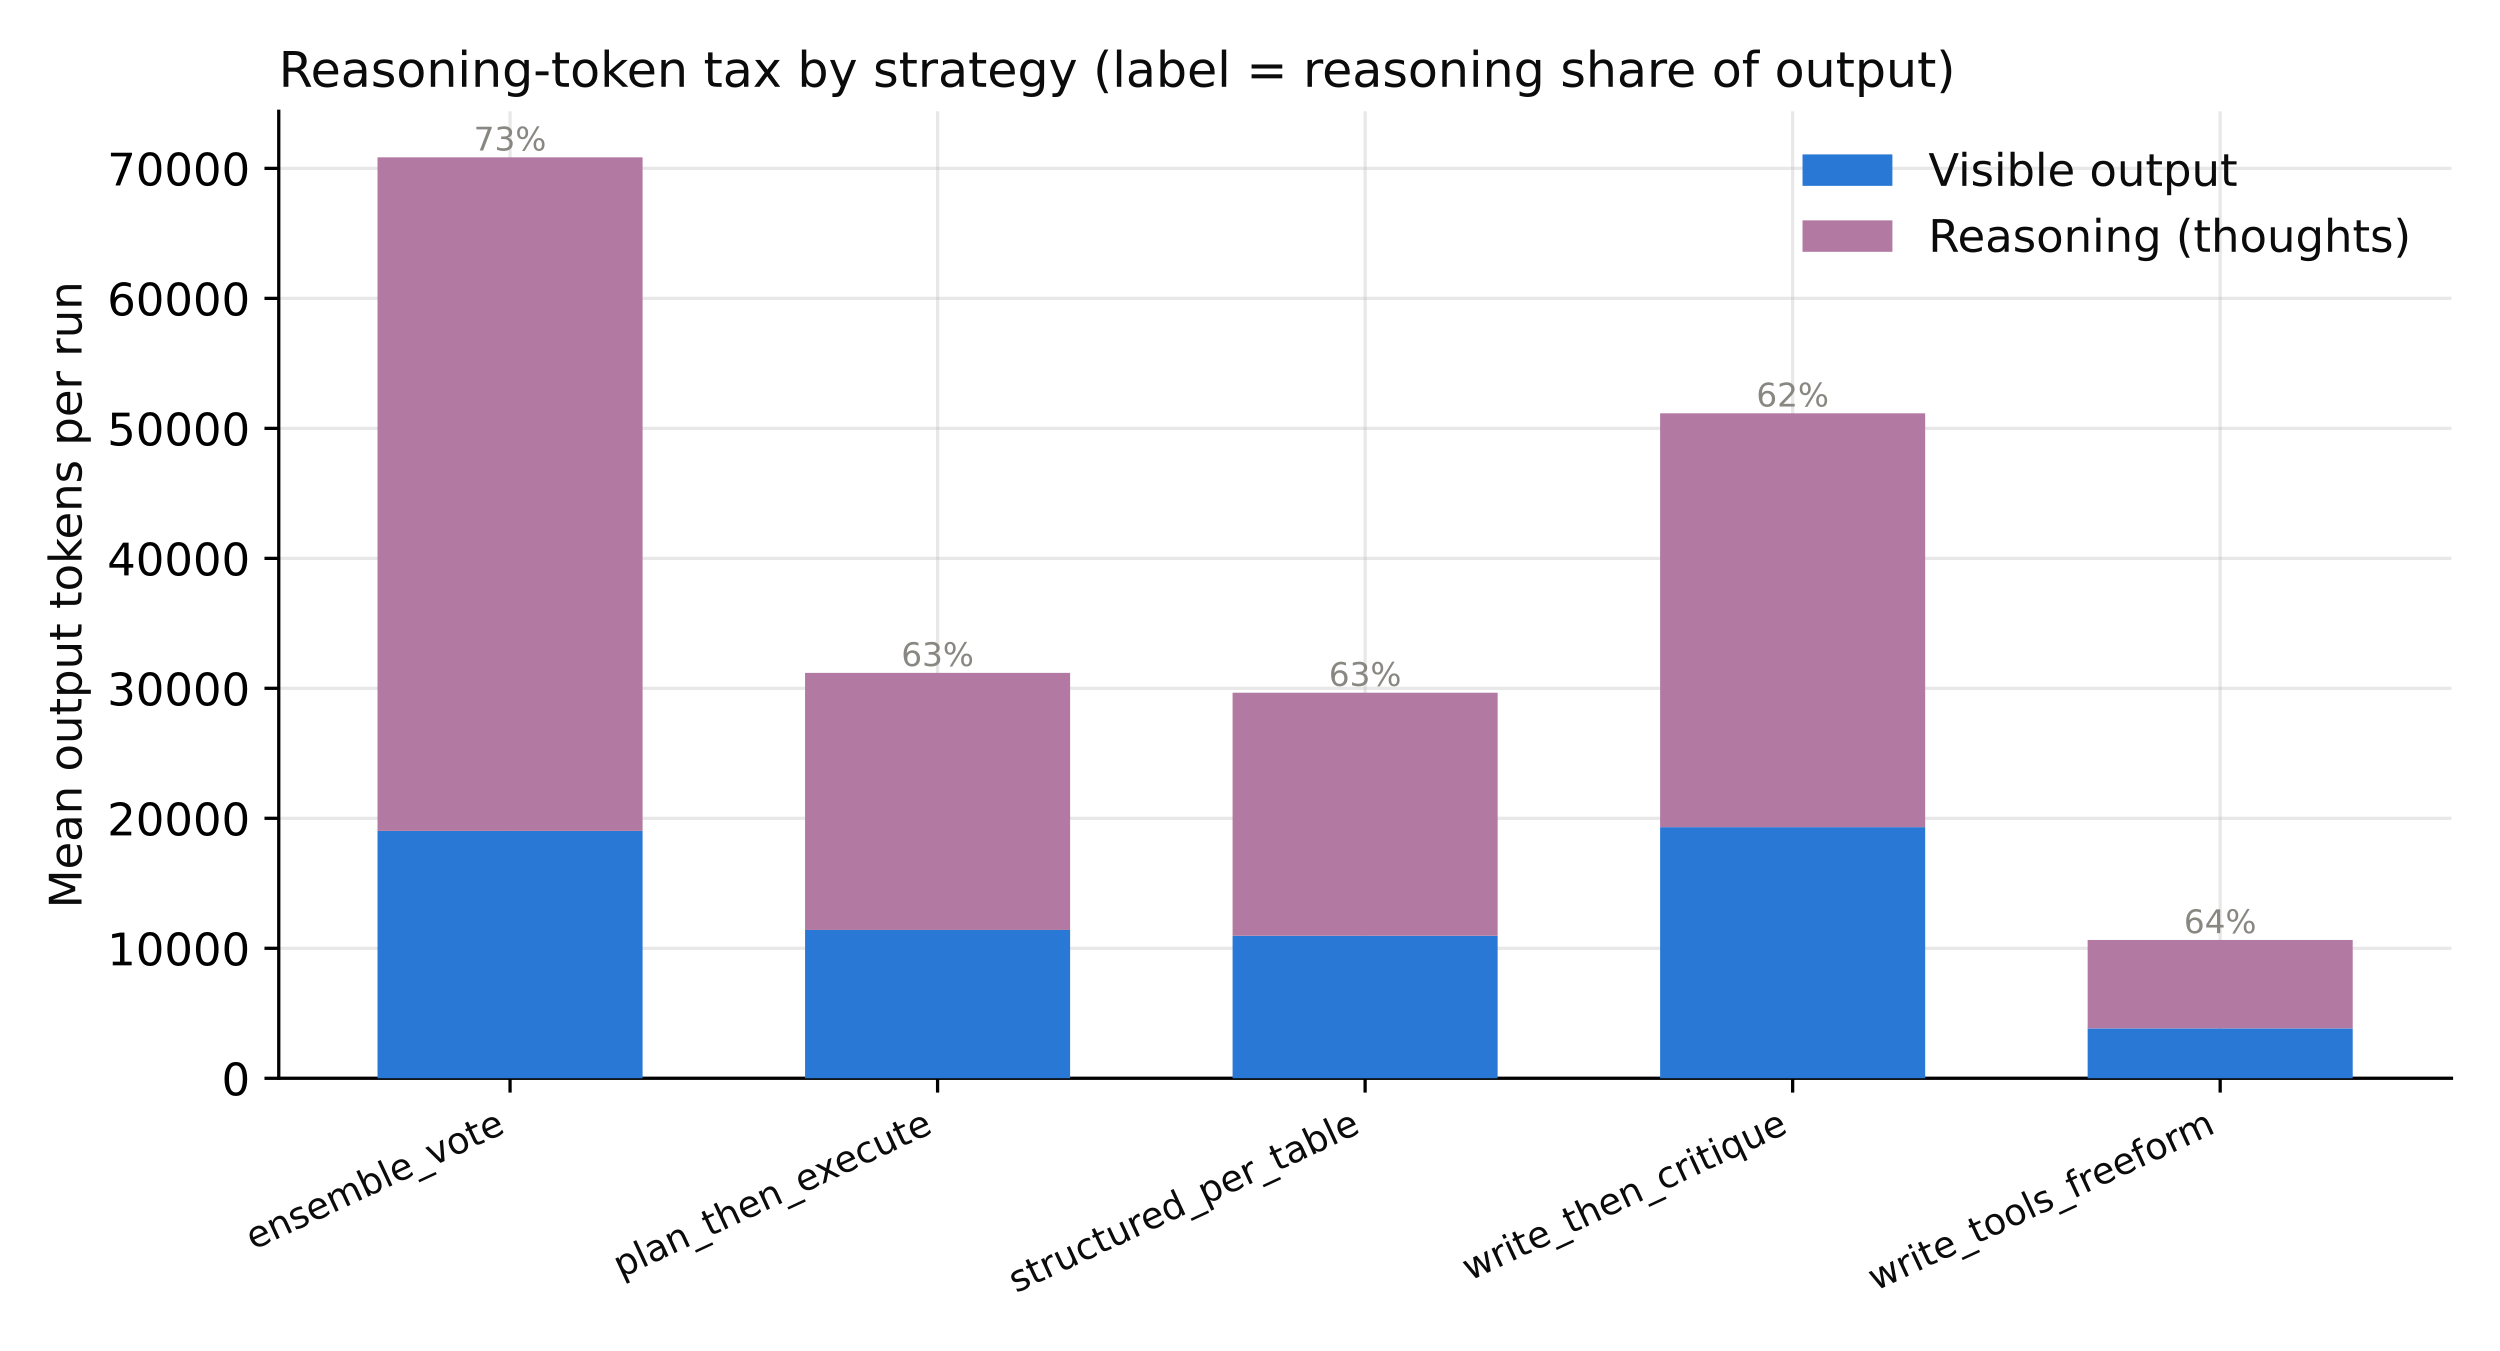
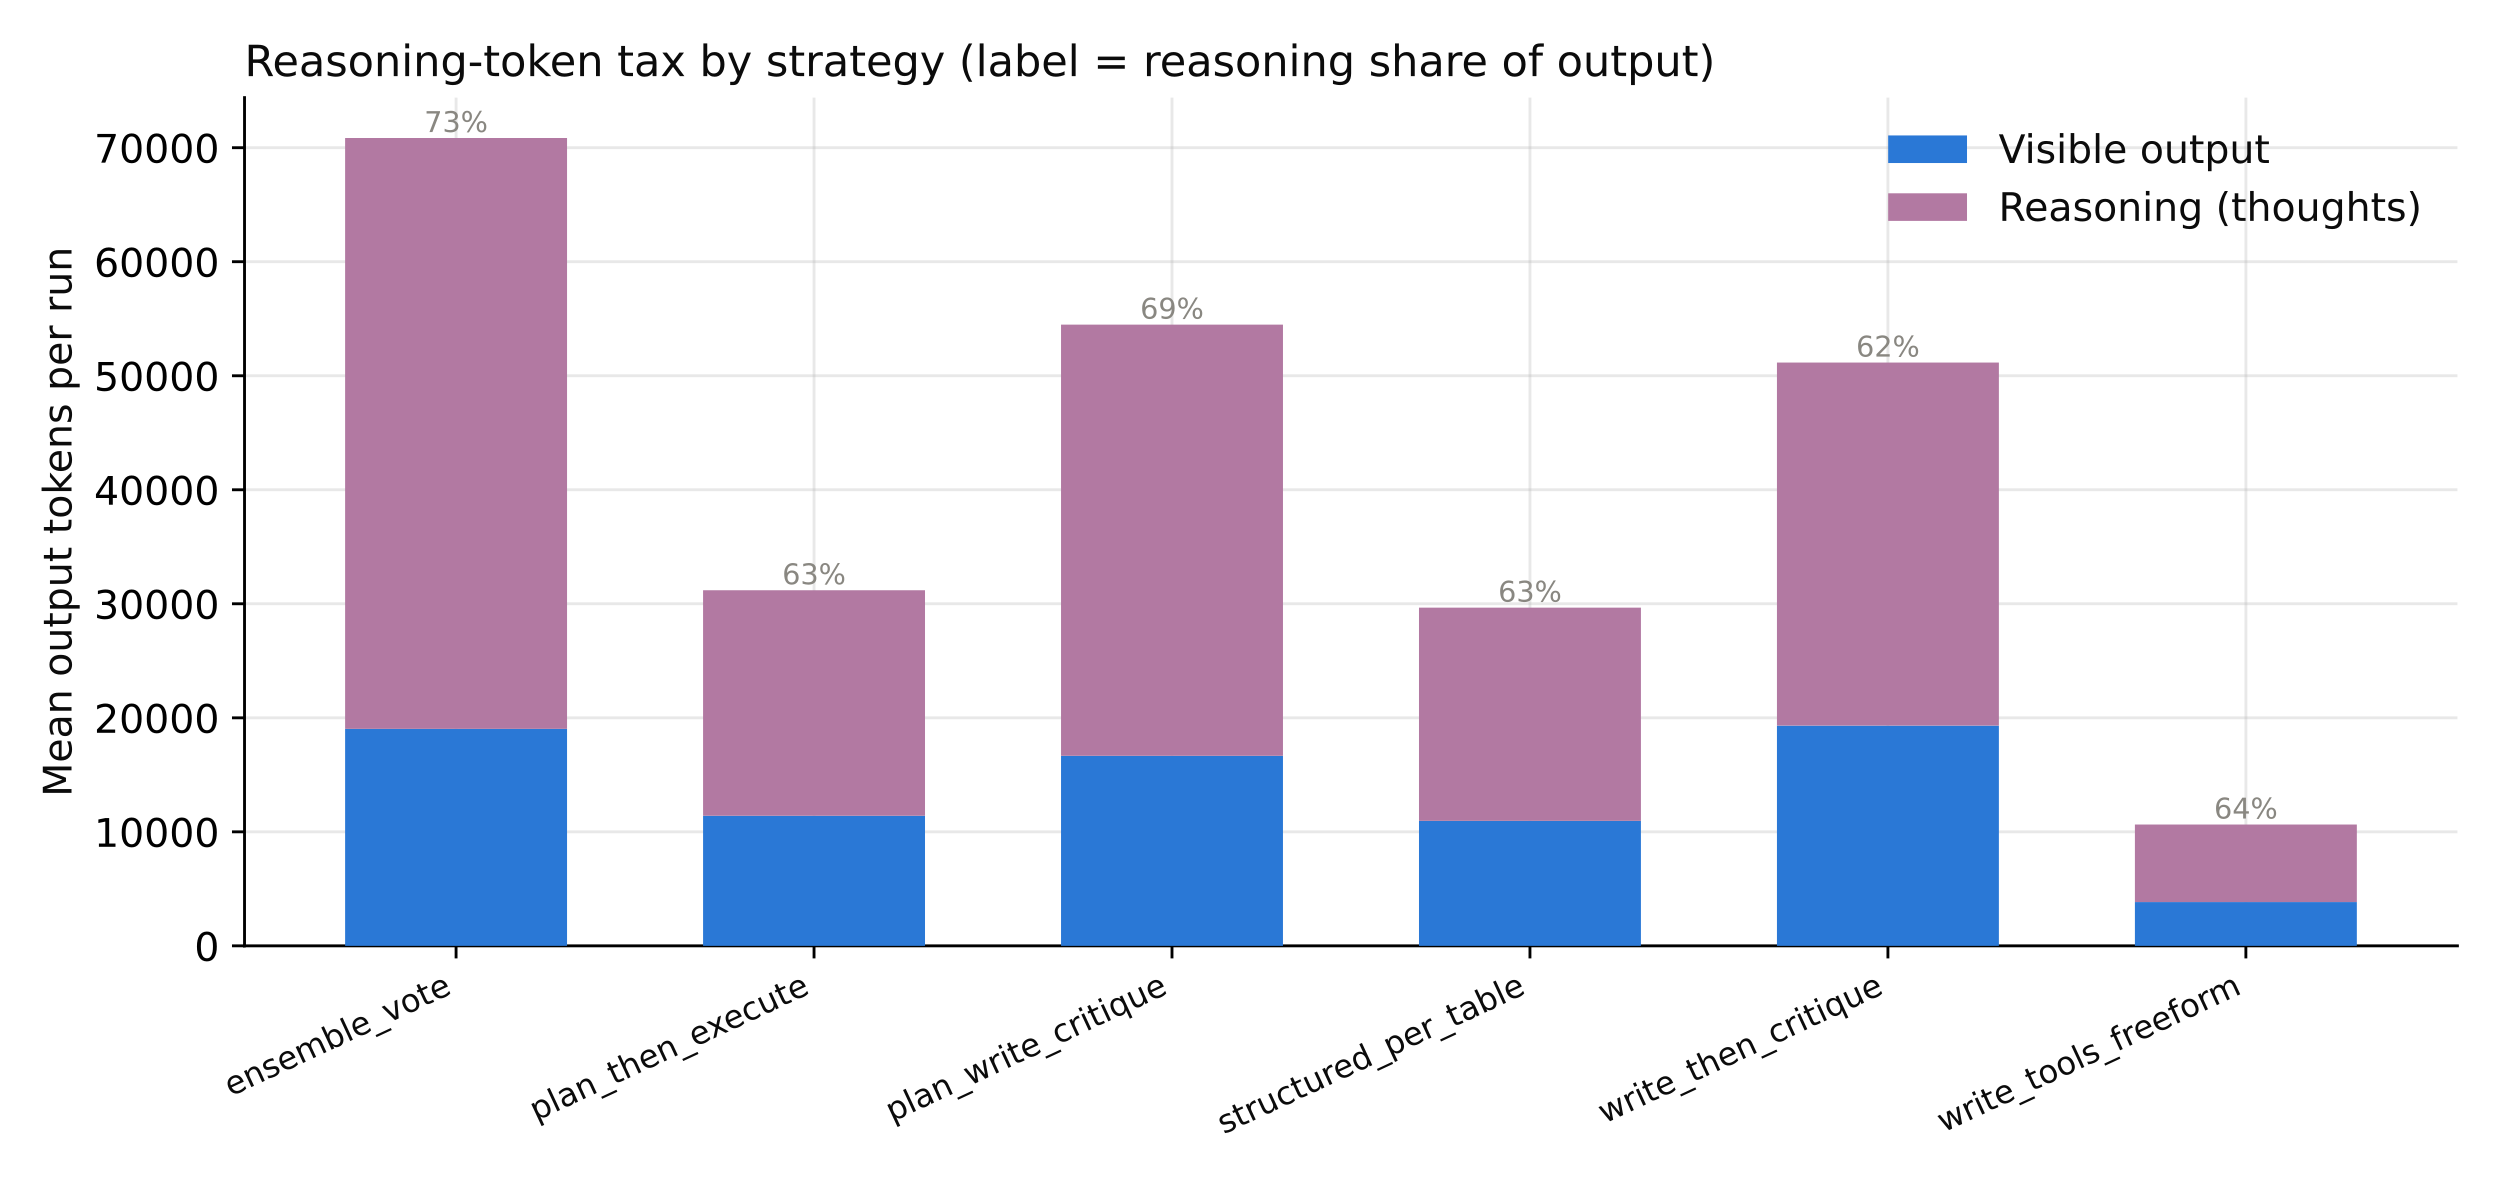
- <svg xmlns="http://www.w3.org/2000/svg" xmlns:xlink="http://www.w3.org/1999/xlink" width="612pt" height="330.48pt" viewBox="0 0 612 330.48" version="1.1">
+ <svg xmlns="http://www.w3.org/2000/svg" xmlns:xlink="http://www.w3.org/1999/xlink" width="697.68pt" height="330.48pt" viewBox="0 0 697.68 330.48" version="1.1">
  <defs>
    <style type="text/css">*{stroke-linejoin: round; stroke-linecap: butt}</style>
  </defs>
  <g id="figure_1">
    <g id="patch_1">
-       <path d="M 0 330.48  L 612 330.48  L 612 0  L 0 0  L 0 330.48  z " style="fill: none" />
+       <path d="M 0 330.48  L 697.68 330.48  L 697.68 0  L 0 0  L 0 330.48  z " style="fill: none" />
    </g>
    <g id="axes_1">
      <g id="patch_2">
-         <path d="M 68.24 263.962  L 600.12 263.962  L 600.12 27.24  L 68.24 27.24  L 68.24 263.962  z " style="fill: none" />
+         <path d="M 68.24 263.962  L 685.8 263.962  L 685.8 27.24  L 68.24 27.24  L 68.24 263.962  z " style="fill: none" />
      </g>
      <g id="matplotlib.axis_1">
        <g id="xtick_1">
          <g id="line2d_1">
-             <path d="M 124.861 263.962  L 124.861 27.24  " clip-path="url(#p5e270a3f58)" style="fill: none; stroke: #b0b0b0; stroke-opacity: 0.3; stroke-width: 0.8; stroke-linecap: square" />
+             <path d="M 127.279 263.962  L 127.279 27.24  " clip-path="url(#p29262f4f1d)" style="fill: none; stroke: #b0b0b0; stroke-opacity: 0.3; stroke-width: 0.8; stroke-linecap: square" />
          </g>
          <g id="line2d_2">
            <defs>
              <path id="m5a739a4ca9" d="M 0 0  L 0 3.5  " style="stroke: #000000; stroke-width: 0.8" />
            </defs>
            <g>
-               <use xlink:href="#m5a739a4ca9" x="124.861" y="263.962" style="stroke: #000000; stroke-width: 0.8" />
+               <use xlink:href="#m5a739a4ca9" x="127.279" y="263.962" style="stroke: #000000; stroke-width: 0.8" />
            </g>
          </g>
          <g id="text_1">
-             <text style="font-size: 9px; font-family: 'DejaVu Sans', 'Bitstream Vera Sans', 'Computer Modern Sans Serif', 'Lucida Grande', 'Verdana', 'Geneva', 'Lucid', 'Arial', 'Helvetica', 'Avant Garde', sans-serif; fill: #0b0b0b" transform="translate(61.98532 306.0612) rotate(-25)">ensemble_vote</text>
+             <text style="font-size: 9px; font-family: 'DejaVu Sans', 'Bitstream Vera Sans', 'Computer Modern Sans Serif', 'Lucida Grande', 'Verdana', 'Geneva', 'Lucid', 'Arial', 'Helvetica', 'Avant Garde', sans-serif; fill: #0b0b0b" transform="translate(64.4033 306.0612) rotate(-25)">ensemble_vote</text>
          </g>
        </g>
        <g id="xtick_2">
          <g id="line2d_3">
-             <path d="M 229.52 263.962  L 229.52 27.24  " clip-path="url(#p5e270a3f58)" style="fill: none; stroke: #b0b0b0; stroke-opacity: 0.3; stroke-width: 0.8; stroke-linecap: square" />
+             <path d="M 227.175 263.962  L 227.175 27.24  " clip-path="url(#p29262f4f1d)" style="fill: none; stroke: #b0b0b0; stroke-opacity: 0.3; stroke-width: 0.8; stroke-linecap: square" />
          </g>
          <g id="line2d_4">
            <g>
-               <use xlink:href="#m5a739a4ca9" x="229.52" y="263.962" style="stroke: #000000; stroke-width: 0.8" />
+               <use xlink:href="#m5a739a4ca9" x="227.175" y="263.962" style="stroke: #000000; stroke-width: 0.8" />
            </g>
          </g>
          <g id="text_2">
-             <text style="font-size: 9px; font-family: 'DejaVu Sans', 'Bitstream Vera Sans', 'Computer Modern Sans Serif', 'Lucida Grande', 'Verdana', 'Geneva', 'Lucid', 'Arial', 'Helvetica', 'Avant Garde', sans-serif; fill: #0b0b0b" transform="translate(151.9602 312.9089) rotate(-25)">plan_then_execute</text>
+             <text style="font-size: 9px; font-family: 'DejaVu Sans', 'Bitstream Vera Sans', 'Computer Modern Sans Serif', 'Lucida Grande', 'Verdana', 'Geneva', 'Lucid', 'Arial', 'Helvetica', 'Avant Garde', sans-serif; fill: #0b0b0b" transform="translate(149.615 312.9089) rotate(-25)">plan_then_execute</text>
          </g>
        </g>
        <g id="xtick_3">
          <g id="line2d_5">
-             <path d="M 334.18 263.962  L 334.18 27.24  " clip-path="url(#p5e270a3f58)" style="fill: none; stroke: #b0b0b0; stroke-opacity: 0.3; stroke-width: 0.8; stroke-linecap: square" />
+             <path d="M 327.072 263.962  L 327.072 27.24  " clip-path="url(#p29262f4f1d)" style="fill: none; stroke: #b0b0b0; stroke-opacity: 0.3; stroke-width: 0.8; stroke-linecap: square" />
          </g>
          <g id="line2d_6">
            <g>
-               <use xlink:href="#m5a739a4ca9" x="334.18" y="263.962" style="stroke: #000000; stroke-width: 0.8" />
+               <use xlink:href="#m5a739a4ca9" x="327.072" y="263.962" style="stroke: #000000; stroke-width: 0.8" />
            </g>
          </g>
          <g id="text_3">
-             <text style="font-size: 9px; font-family: 'DejaVu Sans', 'Bitstream Vera Sans', 'Computer Modern Sans Serif', 'Lucida Grande', 'Verdana', 'Geneva', 'Lucid', 'Arial', 'Helvetica', 'Avant Garde', sans-serif; fill: #0b0b0b" transform="translate(248.7281 316.5888) rotate(-25)">structured_per_table</text>
+             <text style="font-size: 9px; font-family: 'DejaVu Sans', 'Bitstream Vera Sans', 'Computer Modern Sans Serif', 'Lucida Grande', 'Verdana', 'Geneva', 'Lucid', 'Arial', 'Helvetica', 'Avant Garde', sans-serif; fill: #0b0b0b" transform="translate(248.9648 313.1638) rotate(-25)">plan_write_critique</text>
          </g>
        </g>
        <g id="xtick_4">
          <g id="line2d_7">
-             <path d="M 438.84 263.962  L 438.84 27.24  " clip-path="url(#p5e270a3f58)" style="fill: none; stroke: #b0b0b0; stroke-opacity: 0.3; stroke-width: 0.8; stroke-linecap: square" />
+             <path d="M 426.968 263.962  L 426.968 27.24  " clip-path="url(#p29262f4f1d)" style="fill: none; stroke: #b0b0b0; stroke-opacity: 0.3; stroke-width: 0.8; stroke-linecap: square" />
          </g>
          <g id="line2d_8">
            <g>
-               <use xlink:href="#m5a739a4ca9" x="438.84" y="263.962" style="stroke: #000000; stroke-width: 0.8" />
+               <use xlink:href="#m5a739a4ca9" x="426.968" y="263.962" style="stroke: #000000; stroke-width: 0.8" />
            </g>
          </g>
          <g id="text_4">
-             <text style="font-size: 9px; font-family: 'DejaVu Sans', 'Bitstream Vera Sans', 'Computer Modern Sans Serif', 'Lucida Grande', 'Verdana', 'Geneva', 'Lucid', 'Arial', 'Helvetica', 'Avant Garde', sans-serif; fill: #0b0b0b" transform="translate(359.7894 313.6036) rotate(-25)">write_then_critique</text>
+             <text style="font-size: 9px; font-family: 'DejaVu Sans', 'Bitstream Vera Sans', 'Computer Modern Sans Serif', 'Lucida Grande', 'Verdana', 'Geneva', 'Lucid', 'Arial', 'Helvetica', 'Avant Garde', sans-serif; fill: #0b0b0b" transform="translate(341.5163 316.5888) rotate(-25)">structured_per_table</text>
          </g>
        </g>
        <g id="xtick_5">
          <g id="line2d_9">
-             <path d="M 543.499 263.962  L 543.499 27.24  " clip-path="url(#p5e270a3f58)" style="fill: none; stroke: #b0b0b0; stroke-opacity: 0.3; stroke-width: 0.8; stroke-linecap: square" />
+             <path d="M 526.865 263.962  L 526.865 27.24  " clip-path="url(#p29262f4f1d)" style="fill: none; stroke: #b0b0b0; stroke-opacity: 0.3; stroke-width: 0.8; stroke-linecap: square" />
          </g>
          <g id="line2d_10">
            <g>
-               <use xlink:href="#m5a739a4ca9" x="543.499" y="263.962" style="stroke: #000000; stroke-width: 0.8" />
+               <use xlink:href="#m5a739a4ca9" x="526.865" y="263.962" style="stroke: #000000; stroke-width: 0.8" />
            </g>
          </g>
          <g id="text_5">
-             <text style="font-size: 9px; font-family: 'DejaVu Sans', 'Bitstream Vera Sans', 'Computer Modern Sans Serif', 'Lucida Grande', 'Verdana', 'Geneva', 'Lucid', 'Arial', 'Helvetica', 'Avant Garde', sans-serif; fill: #0b0b0b" transform="translate(459.1471 316.0759) rotate(-25)">write_tools_freeform</text>
+             <text style="font-size: 9px; font-family: 'DejaVu Sans', 'Bitstream Vera Sans', 'Computer Modern Sans Serif', 'Lucida Grande', 'Verdana', 'Geneva', 'Lucid', 'Arial', 'Helvetica', 'Avant Garde', sans-serif; fill: #0b0b0b" transform="translate(447.8146 313.6036) rotate(-25)">write_then_critique</text>
+           </g>
+         </g>
+         <g id="xtick_6">
+           <g id="line2d_11">
+             <path d="M 626.761 263.962  L 626.761 27.24  " clip-path="url(#p29262f4f1d)" style="fill: none; stroke: #b0b0b0; stroke-opacity: 0.3; stroke-width: 0.8; stroke-linecap: square" />
+           </g>
+           <g id="line2d_12">
+             <g>
+               <use xlink:href="#m5a739a4ca9" x="626.761" y="263.962" style="stroke: #000000; stroke-width: 0.8" />
+             </g>
+           </g>
+           <g id="text_6">
+             <text style="font-size: 9px; font-family: 'DejaVu Sans', 'Bitstream Vera Sans', 'Computer Modern Sans Serif', 'Lucida Grande', 'Verdana', 'Geneva', 'Lucid', 'Arial', 'Helvetica', 'Avant Garde', sans-serif; fill: #0b0b0b" transform="translate(542.4091 316.0759) rotate(-25)">write_tools_freeform</text>
          </g>
        </g>
      </g>
      <g id="matplotlib.axis_2">
        <g id="ytick_1">
-           <g id="line2d_11">
-             <path d="M 68.24 263.962  L 600.12 263.962  " clip-path="url(#p5e270a3f58)" style="fill: none; stroke: #b0b0b0; stroke-opacity: 0.3; stroke-width: 0.8; stroke-linecap: square" />
-           </g>
-           <g id="line2d_12">
+           <g id="line2d_13">
+             <path d="M 68.24 263.962  L 685.8 263.962  " clip-path="url(#p29262f4f1d)" style="fill: none; stroke: #b0b0b0; stroke-opacity: 0.3; stroke-width: 0.8; stroke-linecap: square" />
+           </g>
+           <g id="line2d_14">
            <defs>
              <path id="m6efaef717e" d="M 0 0  L -3.5 0  " style="stroke: #000000; stroke-width: 0.8" />
            </defs>
            <g>
              <use xlink:href="#m6efaef717e" x="68.24" y="263.962" style="stroke: #000000; stroke-width: 0.8" />
            </g>
          </g>
-           <g id="text_6">
+           <g id="text_7">
            <text style="font-size: 11px; font-family: 'DejaVu Sans', 'Bitstream Vera Sans', 'Computer Modern Sans Serif', 'Lucida Grande', 'Verdana', 'Geneva', 'Lucid', 'Arial', 'Helvetica', 'Avant Garde', sans-serif; text-anchor: end" x="61.24" y="268.141" transform="rotate(-0 61.24 268.1414)">0</text>
          </g>
        </g>
        <g id="ytick_2">
-           <g id="line2d_13">
-             <path d="M 68.24 232.142  L 600.12 232.142  " clip-path="url(#p5e270a3f58)" style="fill: none; stroke: #b0b0b0; stroke-opacity: 0.3; stroke-width: 0.8; stroke-linecap: square" />
-           </g>
-           <g id="line2d_14">
+           <g id="line2d_15">
+             <path d="M 68.24 232.142  L 685.8 232.142  " clip-path="url(#p29262f4f1d)" style="fill: none; stroke: #b0b0b0; stroke-opacity: 0.3; stroke-width: 0.8; stroke-linecap: square" />
+           </g>
+           <g id="line2d_16">
            <g>
              <use xlink:href="#m6efaef717e" x="68.24" y="232.142" style="stroke: #000000; stroke-width: 0.8" />
            </g>
          </g>
-           <g id="text_7">
+           <g id="text_8">
            <text style="font-size: 11px; font-family: 'DejaVu Sans', 'Bitstream Vera Sans', 'Computer Modern Sans Serif', 'Lucida Grande', 'Verdana', 'Geneva', 'Lucid', 'Arial', 'Helvetica', 'Avant Garde', sans-serif; text-anchor: end" x="61.24" y="236.321" transform="rotate(-0 61.24 236.321)">10000</text>
          </g>
        </g>
        <g id="ytick_3">
-           <g id="line2d_15">
-             <path d="M 68.24 200.322  L 600.12 200.322  " clip-path="url(#p5e270a3f58)" style="fill: none; stroke: #b0b0b0; stroke-opacity: 0.3; stroke-width: 0.8; stroke-linecap: square" />
-           </g>
-           <g id="line2d_16">
+           <g id="line2d_17">
+             <path d="M 68.24 200.322  L 685.8 200.322  " clip-path="url(#p29262f4f1d)" style="fill: none; stroke: #b0b0b0; stroke-opacity: 0.3; stroke-width: 0.8; stroke-linecap: square" />
+           </g>
+           <g id="line2d_18">
            <g>
              <use xlink:href="#m6efaef717e" x="68.24" y="200.322" style="stroke: #000000; stroke-width: 0.8" />
            </g>
          </g>
-           <g id="text_8">
+           <g id="text_9">
            <text style="font-size: 11px; font-family: 'DejaVu Sans', 'Bitstream Vera Sans', 'Computer Modern Sans Serif', 'Lucida Grande', 'Verdana', 'Geneva', 'Lucid', 'Arial', 'Helvetica', 'Avant Garde', sans-serif; text-anchor: end" x="61.24" y="204.501" transform="rotate(-0 61.24 204.5007)">20000</text>
          </g>
        </g>
        <g id="ytick_4">
-           <g id="line2d_17">
-             <path d="M 68.24 168.501  L 600.12 168.501  " clip-path="url(#p5e270a3f58)" style="fill: none; stroke: #b0b0b0; stroke-opacity: 0.3; stroke-width: 0.8; stroke-linecap: square" />
-           </g>
-           <g id="line2d_18">
+           <g id="line2d_19">
+             <path d="M 68.24 168.501  L 685.8 168.501  " clip-path="url(#p29262f4f1d)" style="fill: none; stroke: #b0b0b0; stroke-opacity: 0.3; stroke-width: 0.8; stroke-linecap: square" />
+           </g>
+           <g id="line2d_20">
            <g>
              <use xlink:href="#m6efaef717e" x="68.24" y="168.501" style="stroke: #000000; stroke-width: 0.8" />
            </g>
          </g>
-           <g id="text_9">
+           <g id="text_10">
            <text style="font-size: 11px; font-family: 'DejaVu Sans', 'Bitstream Vera Sans', 'Computer Modern Sans Serif', 'Lucida Grande', 'Verdana', 'Geneva', 'Lucid', 'Arial', 'Helvetica', 'Avant Garde', sans-serif; text-anchor: end" x="61.24" y="172.68" transform="rotate(-0 61.24 172.6803)">30000</text>
          </g>
        </g>
        <g id="ytick_5">
-           <g id="line2d_19">
-             <path d="M 68.24 136.681  L 600.12 136.681  " clip-path="url(#p5e270a3f58)" style="fill: none; stroke: #b0b0b0; stroke-opacity: 0.3; stroke-width: 0.8; stroke-linecap: square" />
-           </g>
-           <g id="line2d_20">
+           <g id="line2d_21">
+             <path d="M 68.24 136.681  L 685.8 136.681  " clip-path="url(#p29262f4f1d)" style="fill: none; stroke: #b0b0b0; stroke-opacity: 0.3; stroke-width: 0.8; stroke-linecap: square" />
+           </g>
+           <g id="line2d_22">
            <g>
              <use xlink:href="#m6efaef717e" x="68.24" y="136.681" style="stroke: #000000; stroke-width: 0.8" />
            </g>
          </g>
-           <g id="text_10">
+           <g id="text_11">
            <text style="font-size: 11px; font-family: 'DejaVu Sans', 'Bitstream Vera Sans', 'Computer Modern Sans Serif', 'Lucida Grande', 'Verdana', 'Geneva', 'Lucid', 'Arial', 'Helvetica', 'Avant Garde', sans-serif; text-anchor: end" x="61.24" y="140.86" transform="rotate(-0 61.24 140.8599)">40000</text>
          </g>
        </g>
        <g id="ytick_6">
-           <g id="line2d_21">
-             <path d="M 68.24 104.86  L 600.12 104.86  " clip-path="url(#p5e270a3f58)" style="fill: none; stroke: #b0b0b0; stroke-opacity: 0.3; stroke-width: 0.8; stroke-linecap: square" />
-           </g>
-           <g id="line2d_22">
+           <g id="line2d_23">
+             <path d="M 68.24 104.86  L 685.8 104.86  " clip-path="url(#p29262f4f1d)" style="fill: none; stroke: #b0b0b0; stroke-opacity: 0.3; stroke-width: 0.8; stroke-linecap: square" />
+           </g>
+           <g id="line2d_24">
            <g>
              <use xlink:href="#m6efaef717e" x="68.24" y="104.86" style="stroke: #000000; stroke-width: 0.8" />
            </g>
          </g>
-           <g id="text_11">
+           <g id="text_12">
            <text style="font-size: 11px; font-family: 'DejaVu Sans', 'Bitstream Vera Sans', 'Computer Modern Sans Serif', 'Lucida Grande', 'Verdana', 'Geneva', 'Lucid', 'Arial', 'Helvetica', 'Avant Garde', sans-serif; text-anchor: end" x="61.24" y="109.04" transform="rotate(-0 61.24 109.0396)">50000</text>
          </g>
        </g>
        <g id="ytick_7">
-           <g id="line2d_23">
-             <path d="M 68.24 73.04  L 600.12 73.04  " clip-path="url(#p5e270a3f58)" style="fill: none; stroke: #b0b0b0; stroke-opacity: 0.3; stroke-width: 0.8; stroke-linecap: square" />
-           </g>
-           <g id="line2d_24">
+           <g id="line2d_25">
+             <path d="M 68.24 73.04  L 685.8 73.04  " clip-path="url(#p29262f4f1d)" style="fill: none; stroke: #b0b0b0; stroke-opacity: 0.3; stroke-width: 0.8; stroke-linecap: square" />
+           </g>
+           <g id="line2d_26">
            <g>
              <use xlink:href="#m6efaef717e" x="68.24" y="73.04" style="stroke: #000000; stroke-width: 0.8" />
            </g>
          </g>
-           <g id="text_12">
+           <g id="text_13">
            <text style="font-size: 11px; font-family: 'DejaVu Sans', 'Bitstream Vera Sans', 'Computer Modern Sans Serif', 'Lucida Grande', 'Verdana', 'Geneva', 'Lucid', 'Arial', 'Helvetica', 'Avant Garde', sans-serif; text-anchor: end" x="61.24" y="77.219" transform="rotate(-0 61.24 77.21923)">60000</text>
          </g>
        </g>
        <g id="ytick_8">
-           <g id="line2d_25">
-             <path d="M 68.24 41.22  L 600.12 41.22  " clip-path="url(#p5e270a3f58)" style="fill: none; stroke: #b0b0b0; stroke-opacity: 0.3; stroke-width: 0.8; stroke-linecap: square" />
-           </g>
-           <g id="line2d_26">
+           <g id="line2d_27">
+             <path d="M 68.24 41.22  L 685.8 41.22  " clip-path="url(#p29262f4f1d)" style="fill: none; stroke: #b0b0b0; stroke-opacity: 0.3; stroke-width: 0.8; stroke-linecap: square" />
+           </g>
+           <g id="line2d_28">
            <g>
              <use xlink:href="#m6efaef717e" x="68.24" y="41.22" style="stroke: #000000; stroke-width: 0.8" />
            </g>
          </g>
-           <g id="text_13">
+           <g id="text_14">
            <text style="font-size: 11px; font-family: 'DejaVu Sans', 'Bitstream Vera Sans', 'Computer Modern Sans Serif', 'Lucida Grande', 'Verdana', 'Geneva', 'Lucid', 'Arial', 'Helvetica', 'Avant Garde', sans-serif; text-anchor: end" x="61.24" y="45.399" transform="rotate(-0 61.24 45.39888)">70000</text>
          </g>
        </g>
-         <g id="text_14">
+         <g id="text_15">
          <text style="font-size: 11px; font-family: 'DejaVu Sans', 'Bitstream Vera Sans', 'Computer Modern Sans Serif', 'Lucida Grande', 'Verdana', 'Geneva', 'Lucid', 'Arial', 'Helvetica', 'Avant Garde', sans-serif; text-anchor: middle; fill: #0b0b0b" x="19.959" y="145.601" transform="rotate(-90 19.95859 145.6011)">Mean output tokens per run</text>
        </g>
      </g>
      <g id="patch_3">
        <path d="M 68.24 263.962  L 68.24 27.24  " style="fill: none; stroke: #000000; stroke-width: 0.8; stroke-linejoin: miter; stroke-linecap: square" />
      </g>
      <g id="patch_4">
-         <path d="M 68.24 263.962  L 600.12 263.962  " style="fill: none; stroke: #000000; stroke-width: 0.8; stroke-linejoin: miter; stroke-linecap: square" />
+         <path d="M 68.24 263.962  L 685.8 263.962  " style="fill: none; stroke: #000000; stroke-width: 0.8; stroke-linejoin: miter; stroke-linecap: square" />
      </g>
      <g id="patch_5">
-         <path d="M 92.416 263.962  L 157.305 263.962  L 157.305 203.405  L 92.416 203.405  z " clip-path="url(#p5e270a3f58)" style="fill: #2a78d6" />
+         <path d="M 96.311 263.962  L 158.247 263.962  L 158.247 203.405  L 96.311 203.405  z " clip-path="url(#p29262f4f1d)" style="fill: #2a78d6" />
      </g>
      <g id="patch_6">
-         <path d="M 197.076 263.962  L 261.965 263.962  L 261.965 227.653  L 197.076 227.653  z " clip-path="url(#p5e270a3f58)" style="fill: #2a78d6" />
+         <path d="M 196.207 263.962  L 258.143 263.962  L 258.143 227.653  L 196.207 227.653  z " clip-path="url(#p29262f4f1d)" style="fill: #2a78d6" />
      </g>
      <g id="patch_7">
-         <path d="M 301.736 263.962  L 366.624 263.962  L 366.624 229.08  L 301.736 229.08  z " clip-path="url(#p5e270a3f58)" style="fill: #2a78d6" />
+         <path d="M 296.104 263.962  L 358.04 263.962  L 358.04 210.921  L 296.104 210.921  z " clip-path="url(#p29262f4f1d)" style="fill: #2a78d6" />
      </g>
      <g id="patch_8">
-         <path d="M 406.395 263.962  L 471.284 263.962  L 471.284 202.486  L 406.395 202.486  z " clip-path="url(#p5e270a3f58)" style="fill: #2a78d6" />
+         <path d="M 396 263.962  L 457.936 263.962  L 457.936 229.08  L 396 229.08  z " clip-path="url(#p29262f4f1d)" style="fill: #2a78d6" />
      </g>
      <g id="patch_9">
-         <path d="M 511.055 263.962  L 575.944 263.962  L 575.944 251.738  L 511.055 251.738  z " clip-path="url(#p5e270a3f58)" style="fill: #2a78d6" />
+         <path d="M 495.897 263.962  L 557.833 263.962  L 557.833 202.486  L 495.897 202.486  z " clip-path="url(#p29262f4f1d)" style="fill: #2a78d6" />
      </g>
      <g id="patch_10">
-         <path d="M 92.416 203.405  L 157.305 203.405  L 157.305 38.512  L 92.416 38.512  z " clip-path="url(#p5e270a3f58)" style="fill: #b279a2" />
+         <path d="M 595.793 263.962  L 657.729 263.962  L 657.729 251.738  L 595.793 251.738  z " clip-path="url(#p29262f4f1d)" style="fill: #2a78d6" />
      </g>
      <g id="patch_11">
-         <path d="M 197.076 227.653  L 261.965 227.653  L 261.965 164.72  L 197.076 164.72  z " clip-path="url(#p5e270a3f58)" style="fill: #b279a2" />
+         <path d="M 96.311 203.405  L 158.247 203.405  L 158.247 38.512  L 96.311 38.512  z " clip-path="url(#p29262f4f1d)" style="fill: #b279a2" />
      </g>
      <g id="patch_12">
-         <path d="M 301.736 229.08  L 366.624 229.08  L 366.624 169.577  L 301.736 169.577  z " clip-path="url(#p5e270a3f58)" style="fill: #b279a2" />
+         <path d="M 196.207 227.653  L 258.143 227.653  L 258.143 164.72  L 196.207 164.72  z " clip-path="url(#p29262f4f1d)" style="fill: #b279a2" />
      </g>
      <g id="patch_13">
-         <path d="M 406.395 202.486  L 471.284 202.486  L 471.284 101.178  L 406.395 101.178  z " clip-path="url(#p5e270a3f58)" style="fill: #b279a2" />
+         <path d="M 296.104 210.921  L 358.04 210.921  L 358.04 90.595  L 296.104 90.595  z " clip-path="url(#p29262f4f1d)" style="fill: #b279a2" />
      </g>
      <g id="patch_14">
-         <path d="M 511.055 251.738  L 575.944 251.738  L 575.944 230.103  L 511.055 230.103  z " clip-path="url(#p5e270a3f58)" style="fill: #b279a2" />
-       </g>
-       <g id="text_15">
-         <text style="font-size: 8px; font-family: 'DejaVu Sans', 'Bitstream Vera Sans', 'Computer Modern Sans Serif', 'Lucida Grande', 'Verdana', 'Geneva', 'Lucid', 'Arial', 'Helvetica', 'Avant Garde', sans-serif; text-anchor: middle; fill: #898781" x="124.861" y="36.849" transform="rotate(-0 124.8608 36.84874)">73%</text>
+         <path d="M 396 229.08  L 457.936 229.08  L 457.936 169.577  L 396 169.577  z " clip-path="url(#p29262f4f1d)" style="fill: #b279a2" />
+       </g>
+       <g id="patch_15">
+         <path d="M 495.897 202.486  L 557.833 202.486  L 557.833 101.178  L 495.897 101.178  z " clip-path="url(#p29262f4f1d)" style="fill: #b279a2" />
+       </g>
+       <g id="patch_16">
+         <path d="M 595.793 251.738  L 657.729 251.738  L 657.729 230.103  L 595.793 230.103  z " clip-path="url(#p29262f4f1d)" style="fill: #b279a2" />
      </g>
      <g id="text_16">
-         <text style="font-size: 8px; font-family: 'DejaVu Sans', 'Bitstream Vera Sans', 'Computer Modern Sans Serif', 'Lucida Grande', 'Verdana', 'Geneva', 'Lucid', 'Arial', 'Helvetica', 'Avant Garde', sans-serif; text-anchor: middle; fill: #898781" x="229.52" y="163.056" transform="rotate(-0 229.5204 163.0564)">63%</text>
+         <text style="font-size: 8px; font-family: 'DejaVu Sans', 'Bitstream Vera Sans', 'Computer Modern Sans Serif', 'Lucida Grande', 'Verdana', 'Geneva', 'Lucid', 'Arial', 'Helvetica', 'Avant Garde', sans-serif; text-anchor: middle; fill: #898781" x="127.279" y="36.849" transform="rotate(-0 127.2788 36.84874)">73%</text>
      </g>
      <g id="text_17">
-         <text style="font-size: 8px; font-family: 'DejaVu Sans', 'Bitstream Vera Sans', 'Computer Modern Sans Serif', 'Lucida Grande', 'Verdana', 'Geneva', 'Lucid', 'Arial', 'Helvetica', 'Avant Garde', sans-serif; text-anchor: middle; fill: #898781" x="334.18" y="167.913" transform="rotate(-0 334.18 167.9133)">63%</text>
+         <text style="font-size: 8px; font-family: 'DejaVu Sans', 'Bitstream Vera Sans', 'Computer Modern Sans Serif', 'Lucida Grande', 'Verdana', 'Geneva', 'Lucid', 'Arial', 'Helvetica', 'Avant Garde', sans-serif; text-anchor: middle; fill: #898781" x="227.175" y="163.056" transform="rotate(-0 227.1753 163.0564)">63%</text>
      </g>
      <g id="text_18">
-         <text style="font-size: 8px; font-family: 'DejaVu Sans', 'Bitstream Vera Sans', 'Computer Modern Sans Serif', 'Lucida Grande', 'Verdana', 'Geneva', 'Lucid', 'Arial', 'Helvetica', 'Avant Garde', sans-serif; text-anchor: middle; fill: #898781" x="438.84" y="99.514" transform="rotate(-0 438.8396 99.51442)">62%</text>
+         <text style="font-size: 8px; font-family: 'DejaVu Sans', 'Bitstream Vera Sans', 'Computer Modern Sans Serif', 'Lucida Grande', 'Verdana', 'Geneva', 'Lucid', 'Arial', 'Helvetica', 'Avant Garde', sans-serif; text-anchor: middle; fill: #898781" x="327.072" y="88.932" transform="rotate(-0 327.0718 88.93163)">69%</text>
      </g>
      <g id="text_19">
-         <text style="font-size: 8px; font-family: 'DejaVu Sans', 'Bitstream Vera Sans', 'Computer Modern Sans Serif', 'Lucida Grande', 'Verdana', 'Geneva', 'Lucid', 'Arial', 'Helvetica', 'Avant Garde', sans-serif; text-anchor: middle; fill: #898781" x="543.499" y="228.439" transform="rotate(-0 543.4992 228.4394)">64%</text>
+         <text style="font-size: 8px; font-family: 'DejaVu Sans', 'Bitstream Vera Sans', 'Computer Modern Sans Serif', 'Lucida Grande', 'Verdana', 'Geneva', 'Lucid', 'Arial', 'Helvetica', 'Avant Garde', sans-serif; text-anchor: middle; fill: #898781" x="426.968" y="167.913" transform="rotate(-0 426.9682 167.9133)">63%</text>
      </g>
      <g id="text_20">
+         <text style="font-size: 8px; font-family: 'DejaVu Sans', 'Bitstream Vera Sans', 'Computer Modern Sans Serif', 'Lucida Grande', 'Verdana', 'Geneva', 'Lucid', 'Arial', 'Helvetica', 'Avant Garde', sans-serif; text-anchor: middle; fill: #898781" x="526.865" y="99.514" transform="rotate(-0 526.8647 99.51442)">62%</text>
+       </g>
+       <g id="text_21">
+         <text style="font-size: 8px; font-family: 'DejaVu Sans', 'Bitstream Vera Sans', 'Computer Modern Sans Serif', 'Lucida Grande', 'Verdana', 'Geneva', 'Lucid', 'Arial', 'Helvetica', 'Avant Garde', sans-serif; text-anchor: middle; fill: #898781" x="626.761" y="228.439" transform="rotate(-0 626.7612 228.4394)">64%</text>
+       </g>
+       <g id="text_22">
        <text style="font-size: 12px; font-family: 'DejaVu Sans', 'Bitstream Vera Sans', 'Computer Modern Sans Serif', 'Lucida Grande', 'Verdana', 'Geneva', 'Lucid', 'Arial', 'Helvetica', 'Avant Garde', sans-serif; text-anchor: start; fill: #0b0b0b" x="68.24" y="21.24" transform="rotate(-0 68.24 21.24)">Reasoning-token tax by strategy (label = reasoning share of output)</text>
      </g>
      <g id="legend_1">
-         <g id="patch_15">
-           <path d="M 441.258 45.498  L 463.258 45.498  L 463.258 37.798  L 441.258 37.798  z " style="fill: #2a78d6" />
-         </g>
-         <g id="text_21">
-           <text style="font-size: 11px; font-family: 'DejaVu Sans', 'Bitstream Vera Sans', 'Computer Modern Sans Serif', 'Lucida Grande', 'Verdana', 'Geneva', 'Lucid', 'Arial', 'Helvetica', 'Avant Garde', sans-serif; text-anchor: start; fill: #0b0b0b" x="472.058" y="45.498" transform="rotate(-0 472.0577 45.49828)">Visible output</text>
-         </g>
-         <g id="patch_16">
-           <path d="M 441.258 61.644  L 463.258 61.644  L 463.258 53.944  L 441.258 53.944  z " style="fill: #b279a2" />
-         </g>
-         <g id="text_22">
-           <text style="font-size: 11px; font-family: 'DejaVu Sans', 'Bitstream Vera Sans', 'Computer Modern Sans Serif', 'Lucida Grande', 'Verdana', 'Geneva', 'Lucid', 'Arial', 'Helvetica', 'Avant Garde', sans-serif; text-anchor: start; fill: #0b0b0b" x="472.058" y="61.644" transform="rotate(-0 472.0577 61.64422)">Reasoning (thoughts)</text>
+         <g id="patch_17">
+           <path d="M 526.938 45.498  L 548.938 45.498  L 548.938 37.798  L 526.938 37.798  z " style="fill: #2a78d6" />
+         </g>
+         <g id="text_23">
+           <text style="font-size: 11px; font-family: 'DejaVu Sans', 'Bitstream Vera Sans', 'Computer Modern Sans Serif', 'Lucida Grande', 'Verdana', 'Geneva', 'Lucid', 'Arial', 'Helvetica', 'Avant Garde', sans-serif; text-anchor: start; fill: #0b0b0b" x="557.738" y="45.498" transform="rotate(-0 557.7377 45.49828)">Visible output</text>
+         </g>
+         <g id="patch_18">
+           <path d="M 526.938 61.644  L 548.938 61.644  L 548.938 53.944  L 526.938 53.944  z " style="fill: #b279a2" />
+         </g>
+         <g id="text_24">
+           <text style="font-size: 11px; font-family: 'DejaVu Sans', 'Bitstream Vera Sans', 'Computer Modern Sans Serif', 'Lucida Grande', 'Verdana', 'Geneva', 'Lucid', 'Arial', 'Helvetica', 'Avant Garde', sans-serif; text-anchor: start; fill: #0b0b0b" x="557.738" y="61.644" transform="rotate(-0 557.7377 61.64422)">Reasoning (thoughts)</text>
        </g>
      </g>
    </g>
  </g>
  <defs>
-     <clipPath id="p5e270a3f58">
-       <rect x="68.24" y="27.24" width="531.88" height="236.722" />
+     <clipPath id="p29262f4f1d">
+       <rect x="68.24" y="27.24" width="617.56" height="236.722" />
    </clipPath>
  </defs>
</svg>
